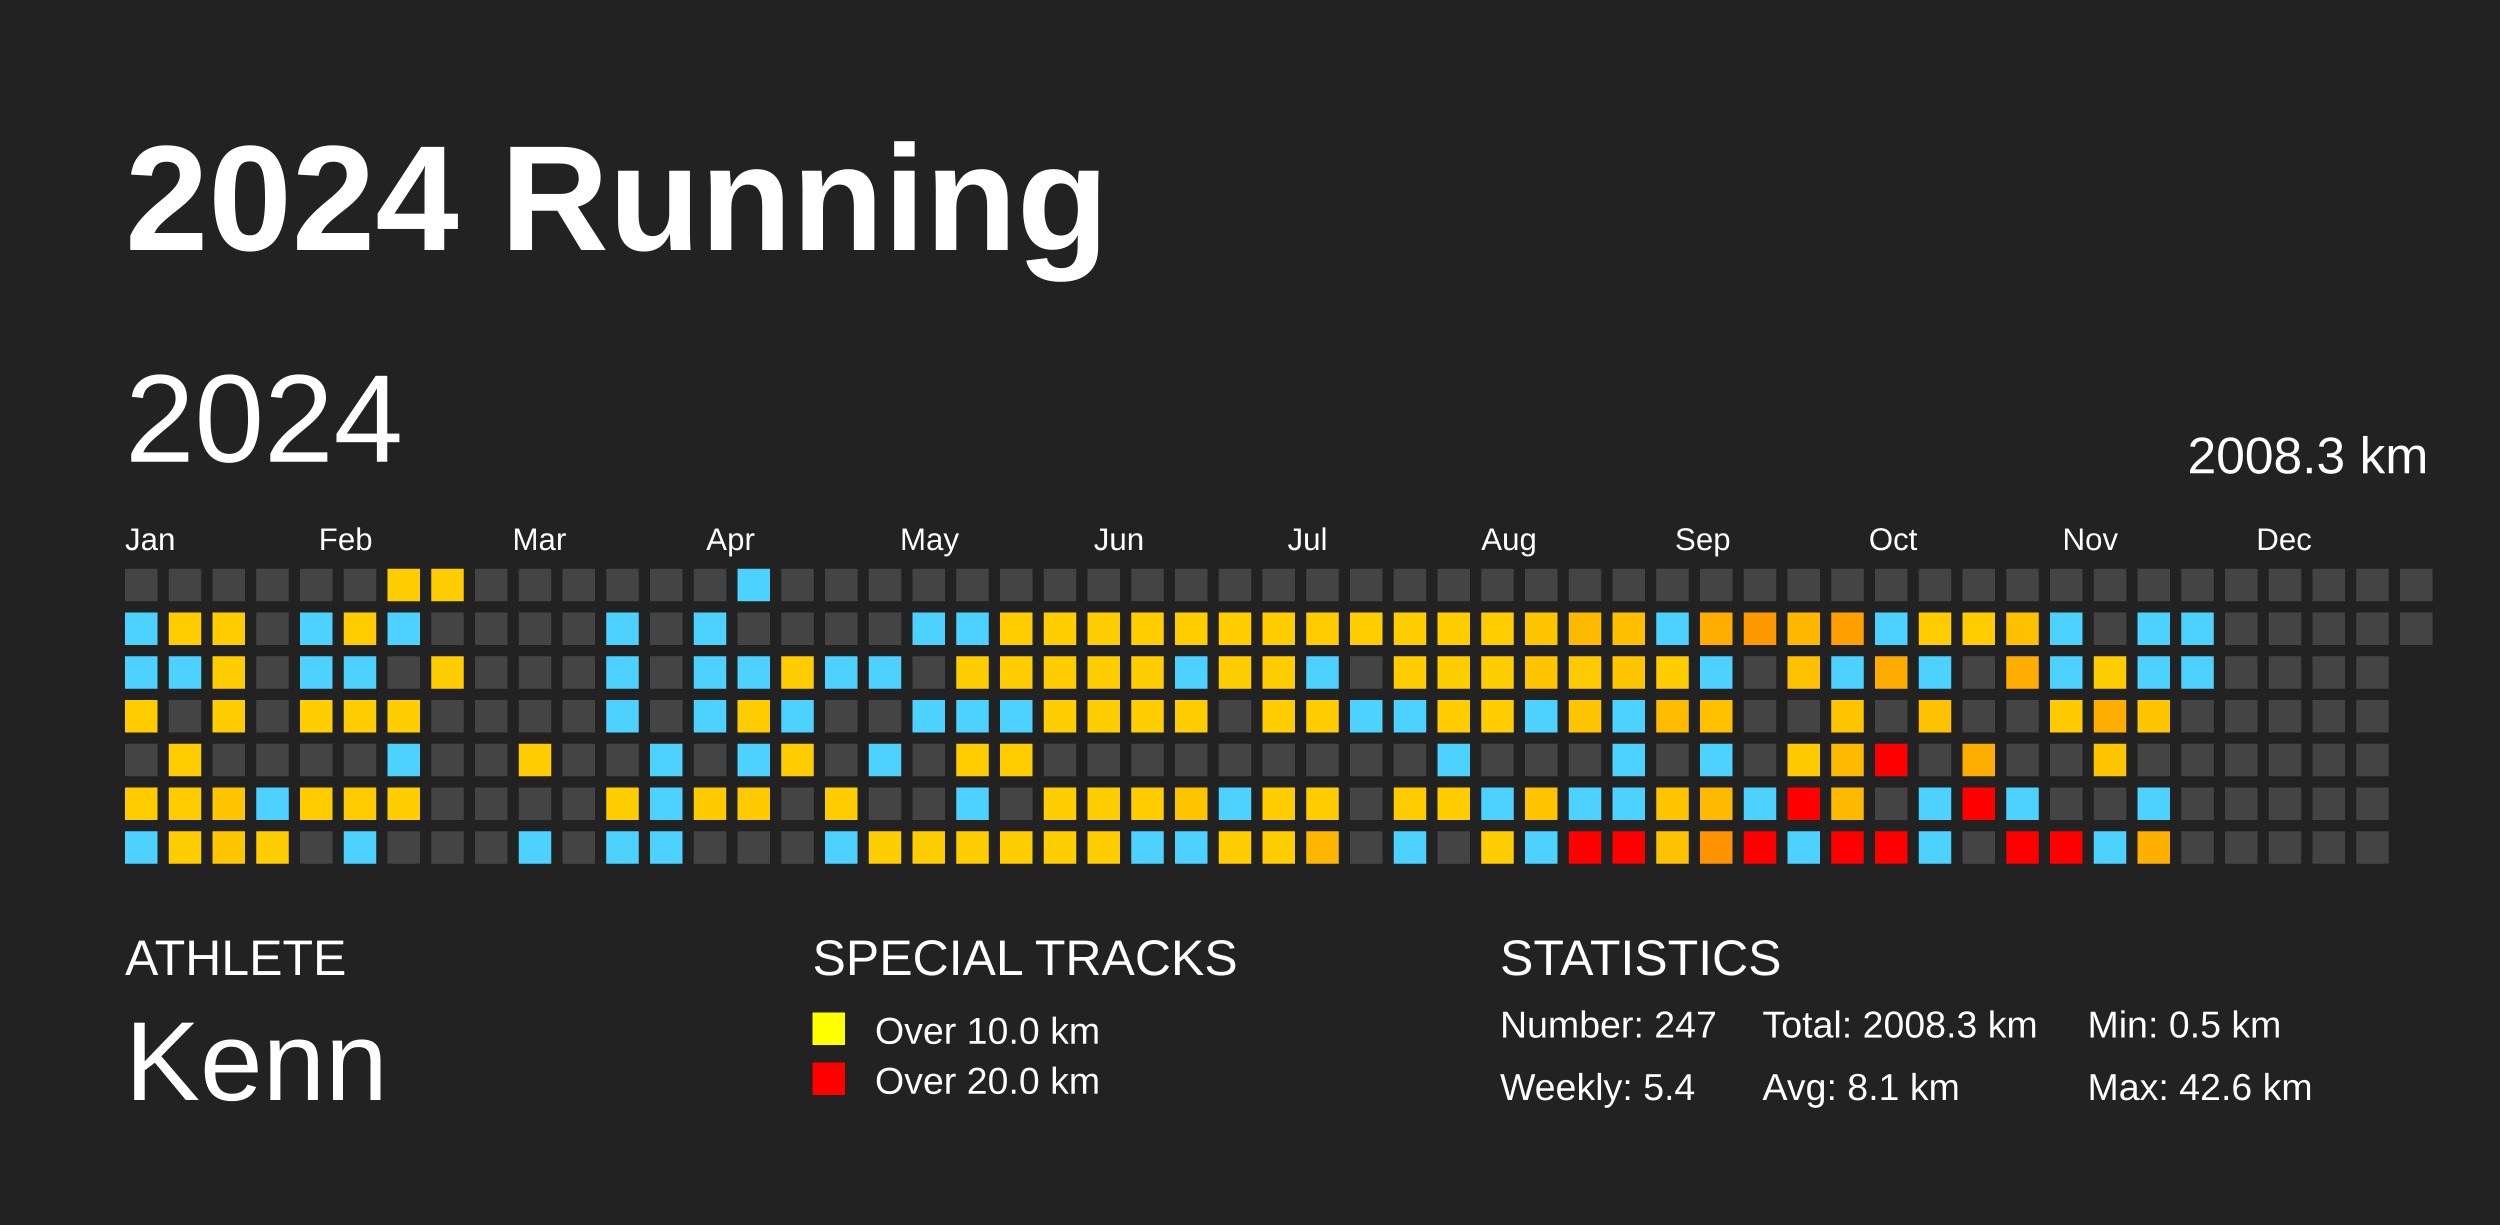
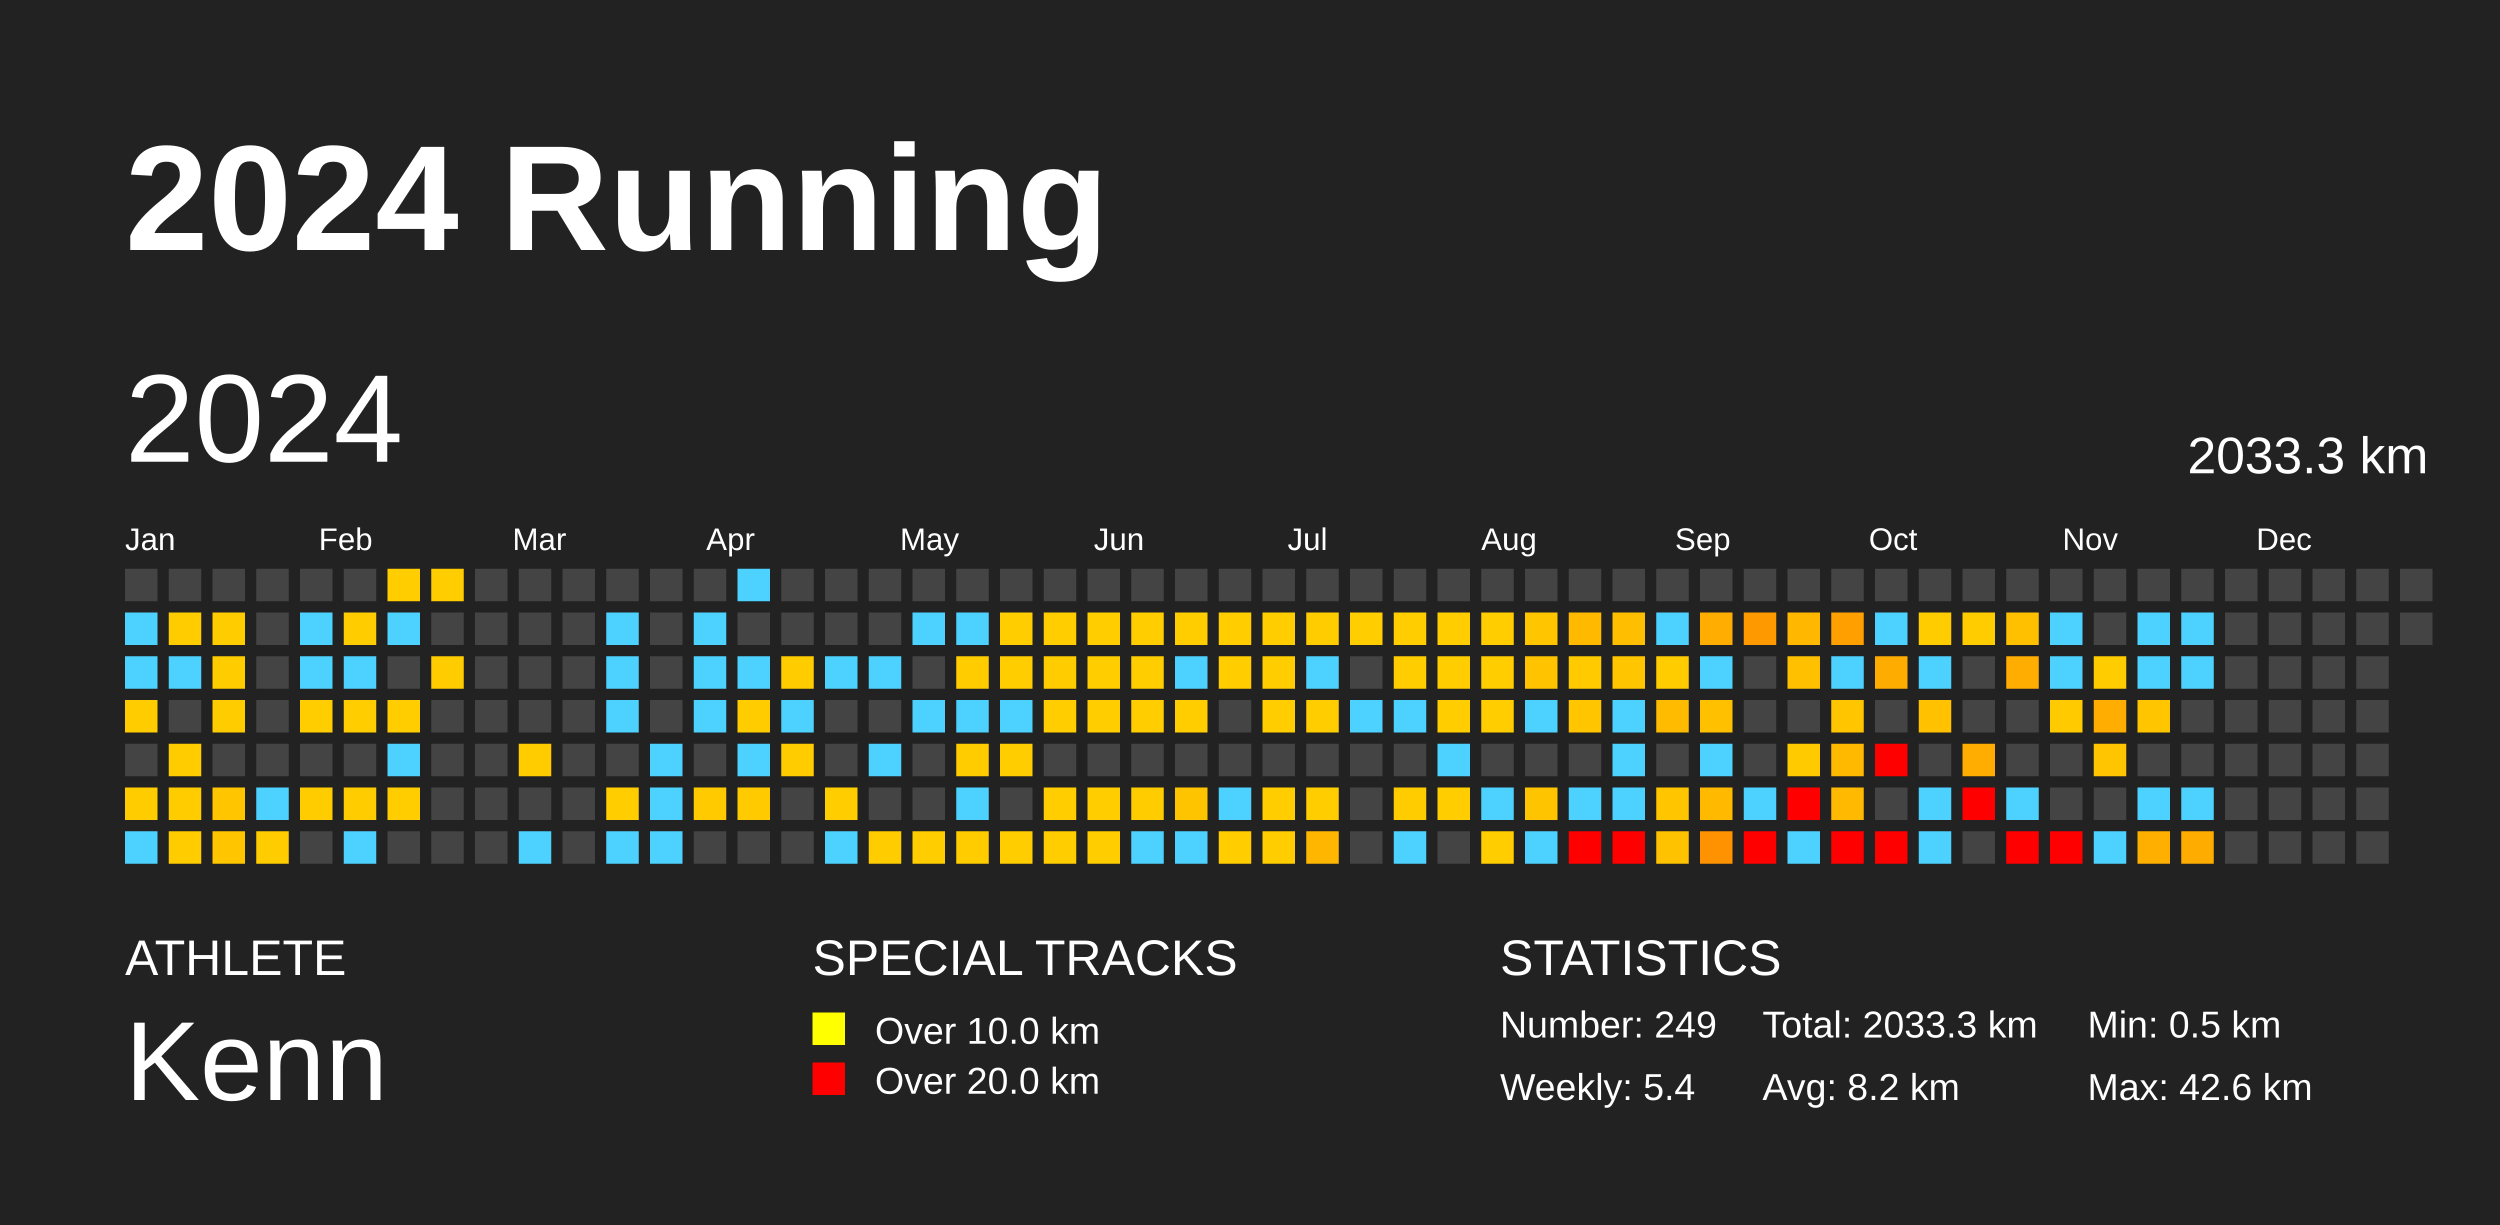
<svg xmlns="http://www.w3.org/2000/svg" baseProfile="full" height="98mm" version="1.1" viewBox="0,0,200,98" width="200mm">
  <defs />
  <rect fill="#222222" height="98" width="200" x="0" y="0" />
  <text fill="#FFFFFF" style="font-size:12px; font-family:Arial; font-weight:bold;" x="10" y="20">2024 Running</text>
  <text fill="#FFFFFF" style="font-size:4px; font-family:Arial" x="10" y="78">ATHLETE</text>
  <text fill="#FFFFFF" style="font-size:9px; font-family:Arial" x="10" y="88">Kenn</text>
  <text fill="#FFFFFF" style="font-size:4px; font-family:Arial" x="65" y="78">SPECIAL TRACKS</text>
  <rect fill="yellow" height="2.6" width="2.6" x="65" y="81" />
  <text fill="#FFFFFF" style="font-size:3px; font-family:Arial" x="70" y="83.5">Over 10.0 km</text>
  <rect fill="red" height="2.6" width="2.6" x="65" y="85" />
  <text fill="#FFFFFF" style="font-size:3px; font-family:Arial" x="70" y="87.5">Over 20.0 km</text>
  <text fill="#FFFFFF" style="font-size:4px; font-family:Arial" x="120" y="78">STATISTICS</text>
-   <text fill="#FFFFFF" style="font-size:3px; font-family:Arial" x="120" y="83">Number: 247</text>
+   <text fill="#FFFFFF" style="font-size:3px; font-family:Arial" x="120" y="83">Number: 249</text>
  <text fill="#FFFFFF" style="font-size:3px; font-family:Arial" x="120" y="88">Weekly: 5.4</text>
-   <text fill="#FFFFFF" style="font-size:3px; font-family:Arial" x="141" y="83">Total: 2008.3 km</text>
-   <text fill="#FFFFFF" style="font-size:3px; font-family:Arial" x="141" y="88">Avg: 8.1 km</text>
+   <text fill="#FFFFFF" style="font-size:3px; font-family:Arial" x="141" y="83">Total: 2033.3 km</text>
+   <text fill="#FFFFFF" style="font-size:3px; font-family:Arial" x="141" y="88">Avg: 8.2 km</text>
  <text fill="#FFFFFF" style="font-size:3px; font-family:Arial" x="167" y="83">Min: 0.5 km</text>
  <text fill="#FFFFFF" style="font-size:3px; font-family:Arial" x="167" y="88">Max: 42.6 km</text>
  <text dominant-baseline="hanging" fill="#FFFFFF" style="font-size:10.0px; font-family:Arial;" x="10" y="30">2024</text>
-   <text dominant-baseline="hanging" fill="#FFFFFF" style="font-size:4.125px; font-family:Arial;" x="175" y="35">2008.3 km</text>
+   <text dominant-baseline="hanging" fill="#FFFFFF" style="font-size:4.125px; font-family:Arial;" x="175" y="35">2033.3 km</text>
  <text fill="#FFFFFF" style="font-size:2.5px; font-family:Arial" x="10.0" y="44">Jan</text>
  <text fill="#FFFFFF" style="font-size:2.5px; font-family:Arial" x="25.5" y="44">Feb</text>
  <text fill="#FFFFFF" style="font-size:2.5px; font-family:Arial" x="41.0" y="44">Mar</text>
  <text fill="#FFFFFF" style="font-size:2.5px; font-family:Arial" x="56.5" y="44">Apr</text>
  <text fill="#FFFFFF" style="font-size:2.5px; font-family:Arial" x="72.0" y="44">May</text>
  <text fill="#FFFFFF" style="font-size:2.5px; font-family:Arial" x="87.5" y="44">Jun</text>
  <text fill="#FFFFFF" style="font-size:2.5px; font-family:Arial" x="103.0" y="44">Jul</text>
  <text fill="#FFFFFF" style="font-size:2.5px; font-family:Arial" x="118.5" y="44">Aug</text>
  <text fill="#FFFFFF" style="font-size:2.5px; font-family:Arial" x="134.0" y="44">Sep</text>
  <text fill="#FFFFFF" style="font-size:2.5px; font-family:Arial" x="149.5" y="44">Oct</text>
  <text fill="#FFFFFF" style="font-size:2.5px; font-family:Arial" x="165.0" y="44">Nov</text>
  <text fill="#FFFFFF" style="font-size:2.5px; font-family:Arial" x="180.5" y="44">Dec</text>
  <rect fill="#444444" height="2.6" width="2.6" x="10.0" y="45.5" />
  <rect fill="#4dd2ff" height="2.6" width="2.6" x="10.0" y="49.0" />
  <rect fill="#4dd2ff" height="2.6" width="2.6" x="10.0" y="52.5" />
  <rect fill="#ffcc00" height="2.6" width="2.6" x="10.0" y="56.0" />
  <rect fill="#444444" height="2.6" width="2.6" x="10.0" y="59.5" />
  <rect fill="#ffcc00" height="2.6" width="2.6" x="10.0" y="63.0" />
  <rect fill="#4dd2ff" height="2.6" width="2.6" x="10.0" y="66.5" />
  <rect fill="#444444" height="2.6" width="2.6" x="13.5" y="45.5" />
  <rect fill="#ffcc00" height="2.6" width="2.6" x="13.5" y="49.0" />
  <rect fill="#4dd2ff" height="2.6" width="2.6" x="13.5" y="52.5" />
  <rect fill="#444444" height="2.6" width="2.6" x="13.5" y="56.0" />
  <rect fill="#ffcc00" height="2.6" width="2.6" x="13.5" y="59.5" />
  <rect fill="#ffcc00" height="2.6" width="2.6" x="13.5" y="63.0" />
  <rect fill="#ffcc00" height="2.6" width="2.6" x="13.5" y="66.5" />
  <rect fill="#444444" height="2.6" width="2.6" x="17.0" y="45.5" />
  <rect fill="#ffcc00" height="2.6" width="2.6" x="17.0" y="49.0" />
  <rect fill="#ffcc00" height="2.6" width="2.6" x="17.0" y="52.5" />
  <rect fill="#ffcc00" height="2.6" width="2.6" x="17.0" y="56.0" />
  <rect fill="#444444" height="2.6" width="2.6" x="17.0" y="59.5" />
  <rect fill="#ffc600" height="2.6" width="2.6" x="17.0" y="63.0" />
  <rect fill="#ffc600" height="2.6" width="2.6" x="17.0" y="66.5" />
  <rect fill="#444444" height="2.6" width="2.6" x="20.5" y="45.5" />
  <rect fill="#444444" height="2.6" width="2.6" x="20.5" y="49.0" />
  <rect fill="#444444" height="2.6" width="2.6" x="20.5" y="52.5" />
  <rect fill="#444444" height="2.6" width="2.6" x="20.5" y="56.0" />
  <rect fill="#444444" height="2.6" width="2.6" x="20.5" y="59.5" />
  <rect fill="#4dd2ff" height="2.6" width="2.6" x="20.5" y="63.0" />
  <rect fill="#ffcc00" height="2.6" width="2.6" x="20.5" y="66.5" />
  <rect fill="#444444" height="2.6" width="2.6" x="24.0" y="45.5" />
  <rect fill="#4dd2ff" height="2.6" width="2.6" x="24.0" y="49.0" />
  <rect fill="#4dd2ff" height="2.6" width="2.6" x="24.0" y="52.5" />
  <rect fill="#ffcd00" height="2.6" width="2.6" x="24.0" y="56.0" />
  <rect fill="#444444" height="2.6" width="2.6" x="24.0" y="59.5" />
  <rect fill="#ffcc00" height="2.6" width="2.6" x="24.0" y="63.0" />
  <rect fill="#444444" height="2.6" width="2.6" x="24.0" y="66.5" />
  <rect fill="#444444" height="2.6" width="2.6" x="27.5" y="45.5" />
  <rect fill="#ffcc00" height="2.6" width="2.6" x="27.5" y="49.0" />
  <rect fill="#4dd2ff" height="2.6" width="2.6" x="27.5" y="52.5" />
  <rect fill="#ffcd00" height="2.6" width="2.6" x="27.5" y="56.0" />
  <rect fill="#444444" height="2.6" width="2.6" x="27.5" y="59.5" />
  <rect fill="#ffcc00" height="2.6" width="2.6" x="27.5" y="63.0" />
  <rect fill="#4dd2ff" height="2.6" width="2.6" x="27.5" y="66.5" />
  <rect fill="#ffcd00" height="2.6" width="2.6" x="31.0" y="45.5" />
  <rect fill="#4dd2ff" height="2.6" width="2.6" x="31.0" y="49.0" />
  <rect fill="#444444" height="2.6" width="2.6" x="31.0" y="52.5" />
  <rect fill="#ffcd00" height="2.6" width="2.6" x="31.0" y="56.0" />
  <rect fill="#4dd2ff" height="2.6" width="2.6" x="31.0" y="59.5" />
  <rect fill="#ffcd00" height="2.6" width="2.6" x="31.0" y="63.0" />
  <rect fill="#444444" height="2.6" width="2.6" x="31.0" y="66.5" />
  <rect fill="#ffcd00" height="2.6" width="2.6" x="34.5" y="45.5" />
  <rect fill="#444444" height="2.6" width="2.6" x="34.5" y="49.0" />
  <rect fill="#ffcc00" height="2.6" width="2.6" x="34.5" y="52.5" />
  <rect fill="#444444" height="2.6" width="2.6" x="34.5" y="56.0" />
  <rect fill="#444444" height="2.6" width="2.6" x="34.5" y="59.5" />
  <rect fill="#444444" height="2.6" width="2.6" x="34.5" y="63.0" />
  <rect fill="#444444" height="2.6" width="2.6" x="34.5" y="66.5" />
  <rect fill="#444444" height="2.6" width="2.6" x="38.0" y="45.5" />
  <rect fill="#444444" height="2.6" width="2.6" x="38.0" y="49.0" />
  <rect fill="#444444" height="2.6" width="2.6" x="38.0" y="52.5" />
  <rect fill="#444444" height="2.6" width="2.6" x="38.0" y="56.0" />
  <rect fill="#444444" height="2.6" width="2.6" x="38.0" y="59.5" />
  <rect fill="#444444" height="2.6" width="2.6" x="38.0" y="63.0" />
  <rect fill="#444444" height="2.6" width="2.6" x="38.0" y="66.5" />
  <rect fill="#444444" height="2.6" width="2.6" x="41.5" y="45.5" />
  <rect fill="#444444" height="2.6" width="2.6" x="41.5" y="49.0" />
  <rect fill="#444444" height="2.6" width="2.6" x="41.5" y="52.5" />
  <rect fill="#444444" height="2.6" width="2.6" x="41.5" y="56.0" />
  <rect fill="#ffcc00" height="2.6" width="2.6" x="41.5" y="59.5" />
  <rect fill="#444444" height="2.6" width="2.6" x="41.5" y="63.0" />
  <rect fill="#4dd2ff" height="2.6" width="2.6" x="41.5" y="66.5" />
  <rect fill="#444444" height="2.6" width="2.6" x="45.0" y="45.5" />
  <rect fill="#444444" height="2.6" width="2.6" x="45.0" y="49.0" />
  <rect fill="#444444" height="2.6" width="2.6" x="45.0" y="52.5" />
  <rect fill="#444444" height="2.6" width="2.6" x="45.0" y="56.0" />
  <rect fill="#444444" height="2.6" width="2.6" x="45.0" y="59.5" />
  <rect fill="#444444" height="2.6" width="2.6" x="45.0" y="63.0" />
  <rect fill="#444444" height="2.6" width="2.6" x="45.0" y="66.5" />
  <rect fill="#444444" height="2.6" width="2.6" x="48.5" y="45.5" />
  <rect fill="#4dd2ff" height="2.6" width="2.6" x="48.5" y="49.0" />
  <rect fill="#4dd2ff" height="2.6" width="2.6" x="48.5" y="52.5" />
  <rect fill="#4dd2ff" height="2.6" width="2.6" x="48.5" y="56.0" />
  <rect fill="#444444" height="2.6" width="2.6" x="48.5" y="59.5" />
  <rect fill="#ffcd00" height="2.6" width="2.6" x="48.5" y="63.0" />
  <rect fill="#4dd2ff" height="2.6" width="2.6" x="48.5" y="66.5" />
  <rect fill="#444444" height="2.6" width="2.6" x="52.0" y="45.5" />
  <rect fill="#444444" height="2.6" width="2.6" x="52.0" y="49.0" />
  <rect fill="#444444" height="2.6" width="2.6" x="52.0" y="52.5" />
  <rect fill="#444444" height="2.6" width="2.6" x="52.0" y="56.0" />
  <rect fill="#4dd2ff" height="2.6" width="2.6" x="52.0" y="59.5" />
  <rect fill="#4dd2ff" height="2.6" width="2.6" x="52.0" y="63.0" />
  <rect fill="#4dd2ff" height="2.6" width="2.6" x="52.0" y="66.5" />
  <rect fill="#444444" height="2.6" width="2.6" x="55.5" y="45.5" />
  <rect fill="#4dd2ff" height="2.6" width="2.6" x="55.5" y="49.0" />
  <rect fill="#4dd2ff" height="2.6" width="2.6" x="55.5" y="52.5" />
  <rect fill="#4dd2ff" height="2.6" width="2.6" x="55.5" y="56.0" />
  <rect fill="#444444" height="2.6" width="2.6" x="55.5" y="59.5" />
  <rect fill="#ffca00" height="2.6" width="2.6" x="55.5" y="63.0" />
  <rect fill="#444444" height="2.6" width="2.6" x="55.5" y="66.5" />
  <rect fill="#4dd2ff" height="2.6" width="2.6" x="59.0" y="45.5" />
  <rect fill="#444444" height="2.6" width="2.6" x="59.0" y="49.0" />
  <rect fill="#4dd2ff" height="2.6" width="2.6" x="59.0" y="52.5" />
  <rect fill="#ffcc00" height="2.6" width="2.6" x="59.0" y="56.0" />
  <rect fill="#4dd2ff" height="2.6" width="2.6" x="59.0" y="59.5" />
  <rect fill="#ffcb00" height="2.6" width="2.6" x="59.0" y="63.0" />
  <rect fill="#444444" height="2.6" width="2.6" x="59.0" y="66.5" />
  <rect fill="#444444" height="2.6" width="2.6" x="62.5" y="45.5" />
  <rect fill="#444444" height="2.6" width="2.6" x="62.5" y="49.0" />
  <rect fill="#ffcc00" height="2.6" width="2.6" x="62.5" y="52.5" />
  <rect fill="#4dd2ff" height="2.6" width="2.6" x="62.5" y="56.0" />
  <rect fill="#ffcc00" height="2.6" width="2.6" x="62.5" y="59.5" />
  <rect fill="#444444" height="2.6" width="2.6" x="62.5" y="63.0" />
  <rect fill="#444444" height="2.6" width="2.6" x="62.5" y="66.5" />
  <rect fill="#444444" height="2.6" width="2.6" x="66.0" y="45.5" />
  <rect fill="#444444" height="2.6" width="2.6" x="66.0" y="49.0" />
  <rect fill="#4dd2ff" height="2.6" width="2.6" x="66.0" y="52.5" />
  <rect fill="#444444" height="2.6" width="2.6" x="66.0" y="56.0" />
  <rect fill="#444444" height="2.6" width="2.6" x="66.0" y="59.5" />
  <rect fill="#ffcd00" height="2.6" width="2.6" x="66.0" y="63.0" />
  <rect fill="#4dd2ff" height="2.6" width="2.6" x="66.0" y="66.5" />
  <rect fill="#444444" height="2.6" width="2.6" x="69.5" y="45.5" />
  <rect fill="#444444" height="2.6" width="2.6" x="69.5" y="49.0" />
  <rect fill="#4dd2ff" height="2.6" width="2.6" x="69.5" y="52.5" />
  <rect fill="#444444" height="2.6" width="2.6" x="69.5" y="56.0" />
  <rect fill="#4dd2ff" height="2.6" width="2.6" x="69.5" y="59.5" />
  <rect fill="#444444" height="2.6" width="2.6" x="69.5" y="63.0" />
  <rect fill="#ffcc00" height="2.6" width="2.6" x="69.5" y="66.5" />
  <rect fill="#444444" height="2.6" width="2.6" x="73.0" y="45.5" />
  <rect fill="#4dd2ff" height="2.6" width="2.6" x="73.0" y="49.0" />
  <rect fill="#444444" height="2.6" width="2.6" x="73.0" y="52.5" />
  <rect fill="#4dd2ff" height="2.6" width="2.6" x="73.0" y="56.0" />
  <rect fill="#444444" height="2.6" width="2.6" x="73.0" y="59.5" />
  <rect fill="#444444" height="2.6" width="2.6" x="73.0" y="63.0" />
  <rect fill="#ffcd00" height="2.6" width="2.6" x="73.0" y="66.5" />
  <rect fill="#444444" height="2.6" width="2.6" x="76.5" y="45.5" />
  <rect fill="#4dd2ff" height="2.6" width="2.6" x="76.5" y="49.0" />
  <rect fill="#ffcc00" height="2.6" width="2.6" x="76.5" y="52.5" />
  <rect fill="#4dd2ff" height="2.6" width="2.6" x="76.5" y="56.0" />
  <rect fill="#ffcc00" height="2.6" width="2.6" x="76.5" y="59.5" />
  <rect fill="#4dd2ff" height="2.6" width="2.6" x="76.5" y="63.0" />
  <rect fill="#ffcc00" height="2.6" width="2.6" x="76.5" y="66.5" />
  <rect fill="#444444" height="2.6" width="2.6" x="80.0" y="45.5" />
  <rect fill="#ffcd00" height="2.6" width="2.6" x="80.0" y="49.0" />
  <rect fill="#ffcd00" height="2.6" width="2.6" x="80.0" y="52.5" />
  <rect fill="#4dd2ff" height="2.6" width="2.6" x="80.0" y="56.0" />
  <rect fill="#ffcd00" height="2.6" width="2.6" x="80.0" y="59.5" />
  <rect fill="#444444" height="2.6" width="2.6" x="80.0" y="63.0" />
  <rect fill="#ffcd00" height="2.6" width="2.6" x="80.0" y="66.5" />
  <rect fill="#444444" height="2.6" width="2.6" x="83.5" y="45.5" />
  <rect fill="#ffcd00" height="2.6" width="2.6" x="83.5" y="49.0" />
  <rect fill="#ffcc00" height="2.6" width="2.6" x="83.5" y="52.5" />
  <rect fill="#ffcd00" height="2.6" width="2.6" x="83.5" y="56.0" />
  <rect fill="#444444" height="2.6" width="2.6" x="83.5" y="59.5" />
  <rect fill="#ffcd00" height="2.6" width="2.6" x="83.5" y="63.0" />
  <rect fill="#ffcd00" height="2.6" width="2.6" x="83.5" y="66.5" />
  <rect fill="#444444" height="2.6" width="2.6" x="87.0" y="45.5" />
  <rect fill="#ffcd00" height="2.6" width="2.6" x="87.0" y="49.0" />
  <rect fill="#ffcd00" height="2.6" width="2.6" x="87.0" y="52.5" />
  <rect fill="#ffcd00" height="2.6" width="2.6" x="87.0" y="56.0" />
  <rect fill="#444444" height="2.6" width="2.6" x="87.0" y="59.5" />
  <rect fill="#ffcd00" height="2.6" width="2.6" x="87.0" y="63.0" />
  <rect fill="#ffcd00" height="2.6" width="2.6" x="87.0" y="66.5" />
  <rect fill="#444444" height="2.6" width="2.6" x="90.5" y="45.5" />
  <rect fill="#ffcd00" height="2.6" width="2.6" x="90.5" y="49.0" />
  <rect fill="#ffcd00" height="2.6" width="2.6" x="90.5" y="52.5" />
  <rect fill="#ffcd00" height="2.6" width="2.6" x="90.5" y="56.0" />
  <rect fill="#444444" height="2.6" width="2.6" x="90.5" y="59.5" />
  <rect fill="#ffcc00" height="2.6" width="2.6" x="90.5" y="63.0" />
  <rect fill="#4dd2ff" height="2.6" width="2.6" x="90.5" y="66.5" />
  <rect fill="#444444" height="2.6" width="2.6" x="94.0" y="45.5" />
  <rect fill="#ffcd00" height="2.6" width="2.6" x="94.0" y="49.0" />
  <rect fill="#4dd2ff" height="2.6" width="2.6" x="94.0" y="52.5" />
  <rect fill="#ffcd00" height="2.6" width="2.6" x="94.0" y="56.0" />
  <rect fill="#444444" height="2.6" width="2.6" x="94.0" y="59.5" />
  <rect fill="#ffc400" height="2.6" width="2.6" x="94.0" y="63.0" />
  <rect fill="#4dd2ff" height="2.6" width="2.6" x="94.0" y="66.5" />
  <rect fill="#444444" height="2.6" width="2.6" x="97.5" y="45.5" />
  <rect fill="#ffcd00" height="2.6" width="2.6" x="97.5" y="49.0" />
  <rect fill="#ffcd00" height="2.6" width="2.6" x="97.5" y="52.5" />
  <rect fill="#444444" height="2.6" width="2.6" x="97.5" y="56.0" />
  <rect fill="#444444" height="2.6" width="2.6" x="97.5" y="59.5" />
  <rect fill="#4dd2ff" height="2.6" width="2.6" x="97.5" y="63.0" />
  <rect fill="#ffcd00" height="2.6" width="2.6" x="97.5" y="66.5" />
  <rect fill="#444444" height="2.6" width="2.6" x="101.0" y="45.5" />
  <rect fill="#ffcd00" height="2.6" width="2.6" x="101.0" y="49.0" />
  <rect fill="#ffcd00" height="2.6" width="2.6" x="101.0" y="52.5" />
  <rect fill="#ffcd00" height="2.6" width="2.6" x="101.0" y="56.0" />
  <rect fill="#444444" height="2.6" width="2.6" x="101.0" y="59.5" />
  <rect fill="#ffcd00" height="2.6" width="2.6" x="101.0" y="63.0" />
  <rect fill="#ffcd00" height="2.6" width="2.6" x="101.0" y="66.5" />
  <rect fill="#444444" height="2.6" width="2.6" x="104.5" y="45.5" />
  <rect fill="#ffcc00" height="2.6" width="2.6" x="104.5" y="49.0" />
  <rect fill="#4dd2ff" height="2.6" width="2.6" x="104.5" y="52.5" />
  <rect fill="#ffcd00" height="2.6" width="2.6" x="104.5" y="56.0" />
  <rect fill="#444444" height="2.6" width="2.6" x="104.5" y="59.5" />
  <rect fill="#ffcd00" height="2.6" width="2.6" x="104.5" y="63.0" />
  <rect fill="#ffb600" height="2.6" width="2.6" x="104.5" y="66.5" />
  <rect fill="#444444" height="2.6" width="2.6" x="108.0" y="45.5" />
  <rect fill="#ffcd00" height="2.6" width="2.6" x="108.0" y="49.0" />
  <rect fill="#444444" height="2.6" width="2.6" x="108.0" y="52.5" />
  <rect fill="#4dd2ff" height="2.6" width="2.6" x="108.0" y="56.0" />
  <rect fill="#444444" height="2.6" width="2.6" x="108.0" y="59.5" />
  <rect fill="#444444" height="2.6" width="2.6" x="108.0" y="63.0" />
  <rect fill="#444444" height="2.6" width="2.6" x="108.0" y="66.5" />
  <rect fill="#444444" height="2.6" width="2.6" x="111.5" y="45.5" />
  <rect fill="#ffcd00" height="2.6" width="2.6" x="111.5" y="49.0" />
  <rect fill="#ffcd00" height="2.6" width="2.6" x="111.5" y="52.5" />
  <rect fill="#4dd2ff" height="2.6" width="2.6" x="111.5" y="56.0" />
  <rect fill="#444444" height="2.6" width="2.6" x="111.5" y="59.5" />
  <rect fill="#ffcc00" height="2.6" width="2.6" x="111.5" y="63.0" />
  <rect fill="#4dd2ff" height="2.6" width="2.6" x="111.5" y="66.5" />
  <rect fill="#444444" height="2.6" width="2.6" x="115.0" y="45.5" />
  <rect fill="#ffcd00" height="2.6" width="2.6" x="115.0" y="49.0" />
  <rect fill="#ffcd00" height="2.6" width="2.6" x="115.0" y="52.5" />
  <rect fill="#ffcd00" height="2.6" width="2.6" x="115.0" y="56.0" />
  <rect fill="#4dd2ff" height="2.6" width="2.6" x="115.0" y="59.5" />
  <rect fill="#ffcd00" height="2.6" width="2.6" x="115.0" y="63.0" />
  <rect fill="#444444" height="2.6" width="2.6" x="115.0" y="66.5" />
  <rect fill="#444444" height="2.6" width="2.6" x="118.5" y="45.5" />
  <rect fill="#ffcd00" height="2.6" width="2.6" x="118.5" y="49.0" />
  <rect fill="#ffcd00" height="2.6" width="2.6" x="118.5" y="52.5" />
  <rect fill="#ffcd00" height="2.6" width="2.6" x="118.5" y="56.0" />
  <rect fill="#444444" height="2.6" width="2.6" x="118.5" y="59.5" />
  <rect fill="#4dd2ff" height="2.6" width="2.6" x="118.5" y="63.0" />
  <rect fill="#ffcd00" height="2.6" width="2.6" x="118.5" y="66.5" />
  <rect fill="#444444" height="2.6" width="2.6" x="122.0" y="45.5" />
  <rect fill="#ffc600" height="2.6" width="2.6" x="122.0" y="49.0" />
  <rect fill="#ffc300" height="2.6" width="2.6" x="122.0" y="52.5" />
  <rect fill="#4dd2ff" height="2.6" width="2.6" x="122.0" y="56.0" />
  <rect fill="#444444" height="2.6" width="2.6" x="122.0" y="59.5" />
  <rect fill="#ffc400" height="2.6" width="2.6" x="122.0" y="63.0" />
  <rect fill="#4dd2ff" height="2.6" width="2.6" x="122.0" y="66.5" />
  <rect fill="#444444" height="2.6" width="2.6" x="125.5" y="45.5" />
  <rect fill="#ffba00" height="2.6" width="2.6" x="125.5" y="49.0" />
  <rect fill="#ffcb00" height="2.6" width="2.6" x="125.5" y="52.5" />
  <rect fill="#ffc600" height="2.6" width="2.6" x="125.5" y="56.0" />
  <rect fill="#444444" height="2.6" width="2.6" x="125.5" y="59.5" />
  <rect fill="#4dd2ff" height="2.6" width="2.6" x="125.5" y="63.0" />
  <rect fill="red" height="2.6" width="2.6" x="125.5" y="66.5" />
  <rect fill="#444444" height="2.6" width="2.6" x="129.0" y="45.5" />
  <rect fill="#ffbf00" height="2.6" width="2.6" x="129.0" y="49.0" />
  <rect fill="#ffc600" height="2.6" width="2.6" x="129.0" y="52.5" />
  <rect fill="#4dd2ff" height="2.6" width="2.6" x="129.0" y="56.0" />
  <rect fill="#4dd2ff" height="2.6" width="2.6" x="129.0" y="59.5" />
  <rect fill="#4dd2ff" height="2.6" width="2.6" x="129.0" y="63.0" />
  <rect fill="red" height="2.6" width="2.6" x="129.0" y="66.5" />
  <rect fill="#444444" height="2.6" width="2.6" x="132.5" y="45.5" />
  <rect fill="#4dd2ff" height="2.6" width="2.6" x="132.5" y="49.0" />
  <rect fill="#ffcc00" height="2.6" width="2.6" x="132.5" y="52.5" />
  <rect fill="#ffbb00" height="2.6" width="2.6" x="132.5" y="56.0" />
  <rect fill="#444444" height="2.6" width="2.6" x="132.5" y="59.5" />
  <rect fill="#ffc600" height="2.6" width="2.6" x="132.5" y="63.0" />
  <rect fill="#ffc200" height="2.6" width="2.6" x="132.5" y="66.5" />
  <rect fill="#444444" height="2.6" width="2.6" x="136.0" y="45.5" />
  <rect fill="#ffad00" height="2.6" width="2.6" x="136.0" y="49.0" />
  <rect fill="#4dd2ff" height="2.6" width="2.6" x="136.0" y="52.5" />
  <rect fill="#ffc000" height="2.6" width="2.6" x="136.0" y="56.0" />
  <rect fill="#4dd2ff" height="2.6" width="2.6" x="136.0" y="59.5" />
  <rect fill="#ffba00" height="2.6" width="2.6" x="136.0" y="63.0" />
  <rect fill="#ff9200" height="2.6" width="2.6" x="136.0" y="66.5" />
  <rect fill="#444444" height="2.6" width="2.6" x="139.5" y="45.5" />
  <rect fill="#ff9900" height="2.6" width="2.6" x="139.5" y="49.0" />
  <rect fill="#444444" height="2.6" width="2.6" x="139.5" y="52.5" />
  <rect fill="#444444" height="2.6" width="2.6" x="139.5" y="56.0" />
  <rect fill="#444444" height="2.6" width="2.6" x="139.5" y="59.5" />
  <rect fill="#4dd2ff" height="2.6" width="2.6" x="139.5" y="63.0" />
  <rect fill="red" height="2.6" width="2.6" x="139.5" y="66.5" />
  <rect fill="#444444" height="2.6" width="2.6" x="143.0" y="45.5" />
  <rect fill="#ffb700" height="2.6" width="2.6" x="143.0" y="49.0" />
  <rect fill="#ffc000" height="2.6" width="2.6" x="143.0" y="52.5" />
  <rect fill="#444444" height="2.6" width="2.6" x="143.0" y="56.0" />
  <rect fill="#ffcb00" height="2.6" width="2.6" x="143.0" y="59.5" />
  <rect fill="red" height="2.6" width="2.6" x="143.0" y="63.0" />
  <rect fill="#4dd2ff" height="2.6" width="2.6" x="143.0" y="66.5" />
  <rect fill="#444444" height="2.6" width="2.6" x="146.5" y="45.5" />
  <rect fill="#ff9f00" height="2.6" width="2.6" x="146.5" y="49.0" />
  <rect fill="#4dd2ff" height="2.6" width="2.6" x="146.5" y="52.5" />
  <rect fill="#ffc600" height="2.6" width="2.6" x="146.5" y="56.0" />
  <rect fill="#ffba00" height="2.6" width="2.6" x="146.5" y="59.5" />
  <rect fill="#ffb900" height="2.6" width="2.6" x="146.5" y="63.0" />
  <rect fill="red" height="2.6" width="2.6" x="146.5" y="66.5" />
  <rect fill="#444444" height="2.6" width="2.6" x="150.0" y="45.5" />
  <rect fill="#4dd2ff" height="2.6" width="2.6" x="150.0" y="49.0" />
  <rect fill="#ffac00" height="2.6" width="2.6" x="150.0" y="52.5" />
  <rect fill="#444444" height="2.6" width="2.6" x="150.0" y="56.0" />
  <rect fill="red" height="2.6" width="2.6" x="150.0" y="59.5" />
  <rect fill="#444444" height="2.6" width="2.6" x="150.0" y="63.0" />
  <rect fill="red" height="2.6" width="2.6" x="150.0" y="66.5" />
  <rect fill="#444444" height="2.6" width="2.6" x="153.5" y="45.5" />
  <rect fill="#ffcc00" height="2.6" width="2.6" x="153.5" y="49.0" />
  <rect fill="#4dd2ff" height="2.6" width="2.6" x="153.5" y="52.5" />
  <rect fill="#ffc100" height="2.6" width="2.6" x="153.5" y="56.0" />
  <rect fill="#444444" height="2.6" width="2.6" x="153.5" y="59.5" />
  <rect fill="#4dd2ff" height="2.6" width="2.6" x="153.5" y="63.0" />
  <rect fill="#4dd2ff" height="2.6" width="2.6" x="153.5" y="66.5" />
  <rect fill="#444444" height="2.6" width="2.6" x="157.0" y="45.5" />
  <rect fill="#ffcc00" height="2.6" width="2.6" x="157.0" y="49.0" />
  <rect fill="#444444" height="2.6" width="2.6" x="157.0" y="52.5" />
  <rect fill="#444444" height="2.6" width="2.6" x="157.0" y="56.0" />
  <rect fill="#ffad00" height="2.6" width="2.6" x="157.0" y="59.5" />
  <rect fill="red" height="2.6" width="2.6" x="157.0" y="63.0" />
  <rect fill="#444444" height="2.6" width="2.6" x="157.0" y="66.5" />
  <rect fill="#444444" height="2.6" width="2.6" x="160.5" y="45.5" />
  <rect fill="#ffc000" height="2.6" width="2.6" x="160.5" y="49.0" />
  <rect fill="#ffad00" height="2.6" width="2.6" x="160.5" y="52.5" />
  <rect fill="#444444" height="2.6" width="2.6" x="160.5" y="56.0" />
  <rect fill="#444444" height="2.6" width="2.6" x="160.5" y="59.5" />
  <rect fill="#4dd2ff" height="2.6" width="2.6" x="160.5" y="63.0" />
  <rect fill="red" height="2.6" width="2.6" x="160.5" y="66.5" />
  <rect fill="#444444" height="2.6" width="2.6" x="164.0" y="45.5" />
  <rect fill="#4dd2ff" height="2.6" width="2.6" x="164.0" y="49.0" />
  <rect fill="#4dd2ff" height="2.6" width="2.6" x="164.0" y="52.5" />
  <rect fill="#ffcb00" height="2.6" width="2.6" x="164.0" y="56.0" />
  <rect fill="#444444" height="2.6" width="2.6" x="164.0" y="59.5" />
  <rect fill="#444444" height="2.6" width="2.6" x="164.0" y="63.0" />
  <rect fill="red" height="2.6" width="2.6" x="164.0" y="66.5" />
  <rect fill="#444444" height="2.6" width="2.6" x="167.5" y="45.5" />
  <rect fill="#444444" height="2.6" width="2.6" x="167.5" y="49.0" />
  <rect fill="#ffcc00" height="2.6" width="2.6" x="167.5" y="52.5" />
  <rect fill="#ffad00" height="2.6" width="2.6" x="167.5" y="56.0" />
  <rect fill="#ffc500" height="2.6" width="2.6" x="167.5" y="59.5" />
  <rect fill="#444444" height="2.6" width="2.6" x="167.5" y="63.0" />
  <rect fill="#4dd2ff" height="2.6" width="2.6" x="167.5" y="66.5" />
  <rect fill="#444444" height="2.6" width="2.6" x="171.0" y="45.5" />
  <rect fill="#4dd2ff" height="2.6" width="2.6" x="171.0" y="49.0" />
  <rect fill="#4dd2ff" height="2.6" width="2.6" x="171.0" y="52.5" />
  <rect fill="#ffc600" height="2.6" width="2.6" x="171.0" y="56.0" />
  <rect fill="#444444" height="2.6" width="2.6" x="171.0" y="59.5" />
  <rect fill="#4dd2ff" height="2.6" width="2.6" x="171.0" y="63.0" />
  <rect fill="#ffaf00" height="2.6" width="2.6" x="171.0" y="66.5" />
  <rect fill="#444444" height="2.6" width="2.6" x="174.5" y="45.5" />
  <rect fill="#4dd2ff" height="2.6" width="2.6" x="174.5" y="49.0" />
  <rect fill="#4dd2ff" height="2.6" width="2.6" x="174.5" y="52.5" />
  <rect fill="#444444" height="2.6" width="2.6" x="174.5" y="56.0" />
  <rect fill="#444444" height="2.6" width="2.6" x="174.5" y="59.5" />
-   <rect fill="#444444" height="2.6" width="2.6" x="174.5" y="63.0" />
-   <rect fill="#444444" height="2.6" width="2.6" x="174.5" y="66.5" />
+   <rect fill="#4dd2ff" height="2.6" width="2.6" x="174.5" y="63.0" />
+   <rect fill="#ffac00" height="2.6" width="2.6" x="174.5" y="66.5" />
  <rect fill="#444444" height="2.6" width="2.6" x="178.0" y="45.5" />
  <rect fill="#444444" height="2.6" width="2.6" x="178.0" y="49.0" />
  <rect fill="#444444" height="2.6" width="2.6" x="178.0" y="52.5" />
  <rect fill="#444444" height="2.6" width="2.6" x="178.0" y="56.0" />
  <rect fill="#444444" height="2.6" width="2.6" x="178.0" y="59.5" />
  <rect fill="#444444" height="2.6" width="2.6" x="178.0" y="63.0" />
  <rect fill="#444444" height="2.6" width="2.6" x="178.0" y="66.5" />
  <rect fill="#444444" height="2.6" width="2.6" x="181.5" y="45.5" />
  <rect fill="#444444" height="2.6" width="2.6" x="181.5" y="49.0" />
  <rect fill="#444444" height="2.6" width="2.6" x="181.5" y="52.5" />
  <rect fill="#444444" height="2.6" width="2.6" x="181.5" y="56.0" />
  <rect fill="#444444" height="2.6" width="2.6" x="181.5" y="59.5" />
  <rect fill="#444444" height="2.6" width="2.6" x="181.5" y="63.0" />
  <rect fill="#444444" height="2.6" width="2.6" x="181.5" y="66.5" />
  <rect fill="#444444" height="2.6" width="2.6" x="185.0" y="45.5" />
  <rect fill="#444444" height="2.6" width="2.6" x="185.0" y="49.0" />
  <rect fill="#444444" height="2.6" width="2.6" x="185.0" y="52.5" />
  <rect fill="#444444" height="2.6" width="2.6" x="185.0" y="56.0" />
  <rect fill="#444444" height="2.6" width="2.6" x="185.0" y="59.5" />
  <rect fill="#444444" height="2.6" width="2.6" x="185.0" y="63.0" />
  <rect fill="#444444" height="2.6" width="2.6" x="185.0" y="66.5" />
  <rect fill="#444444" height="2.6" width="2.6" x="188.5" y="45.5" />
  <rect fill="#444444" height="2.6" width="2.6" x="188.5" y="49.0" />
  <rect fill="#444444" height="2.6" width="2.6" x="188.5" y="52.5" />
  <rect fill="#444444" height="2.6" width="2.6" x="188.5" y="56.0" />
  <rect fill="#444444" height="2.6" width="2.6" x="188.5" y="59.5" />
  <rect fill="#444444" height="2.6" width="2.6" x="188.5" y="63.0" />
  <rect fill="#444444" height="2.6" width="2.6" x="188.5" y="66.5" />
  <rect fill="#444444" height="2.6" width="2.6" x="192.0" y="45.5" />
  <rect fill="#444444" height="2.6" width="2.6" x="192.0" y="49.0" />
</svg>
